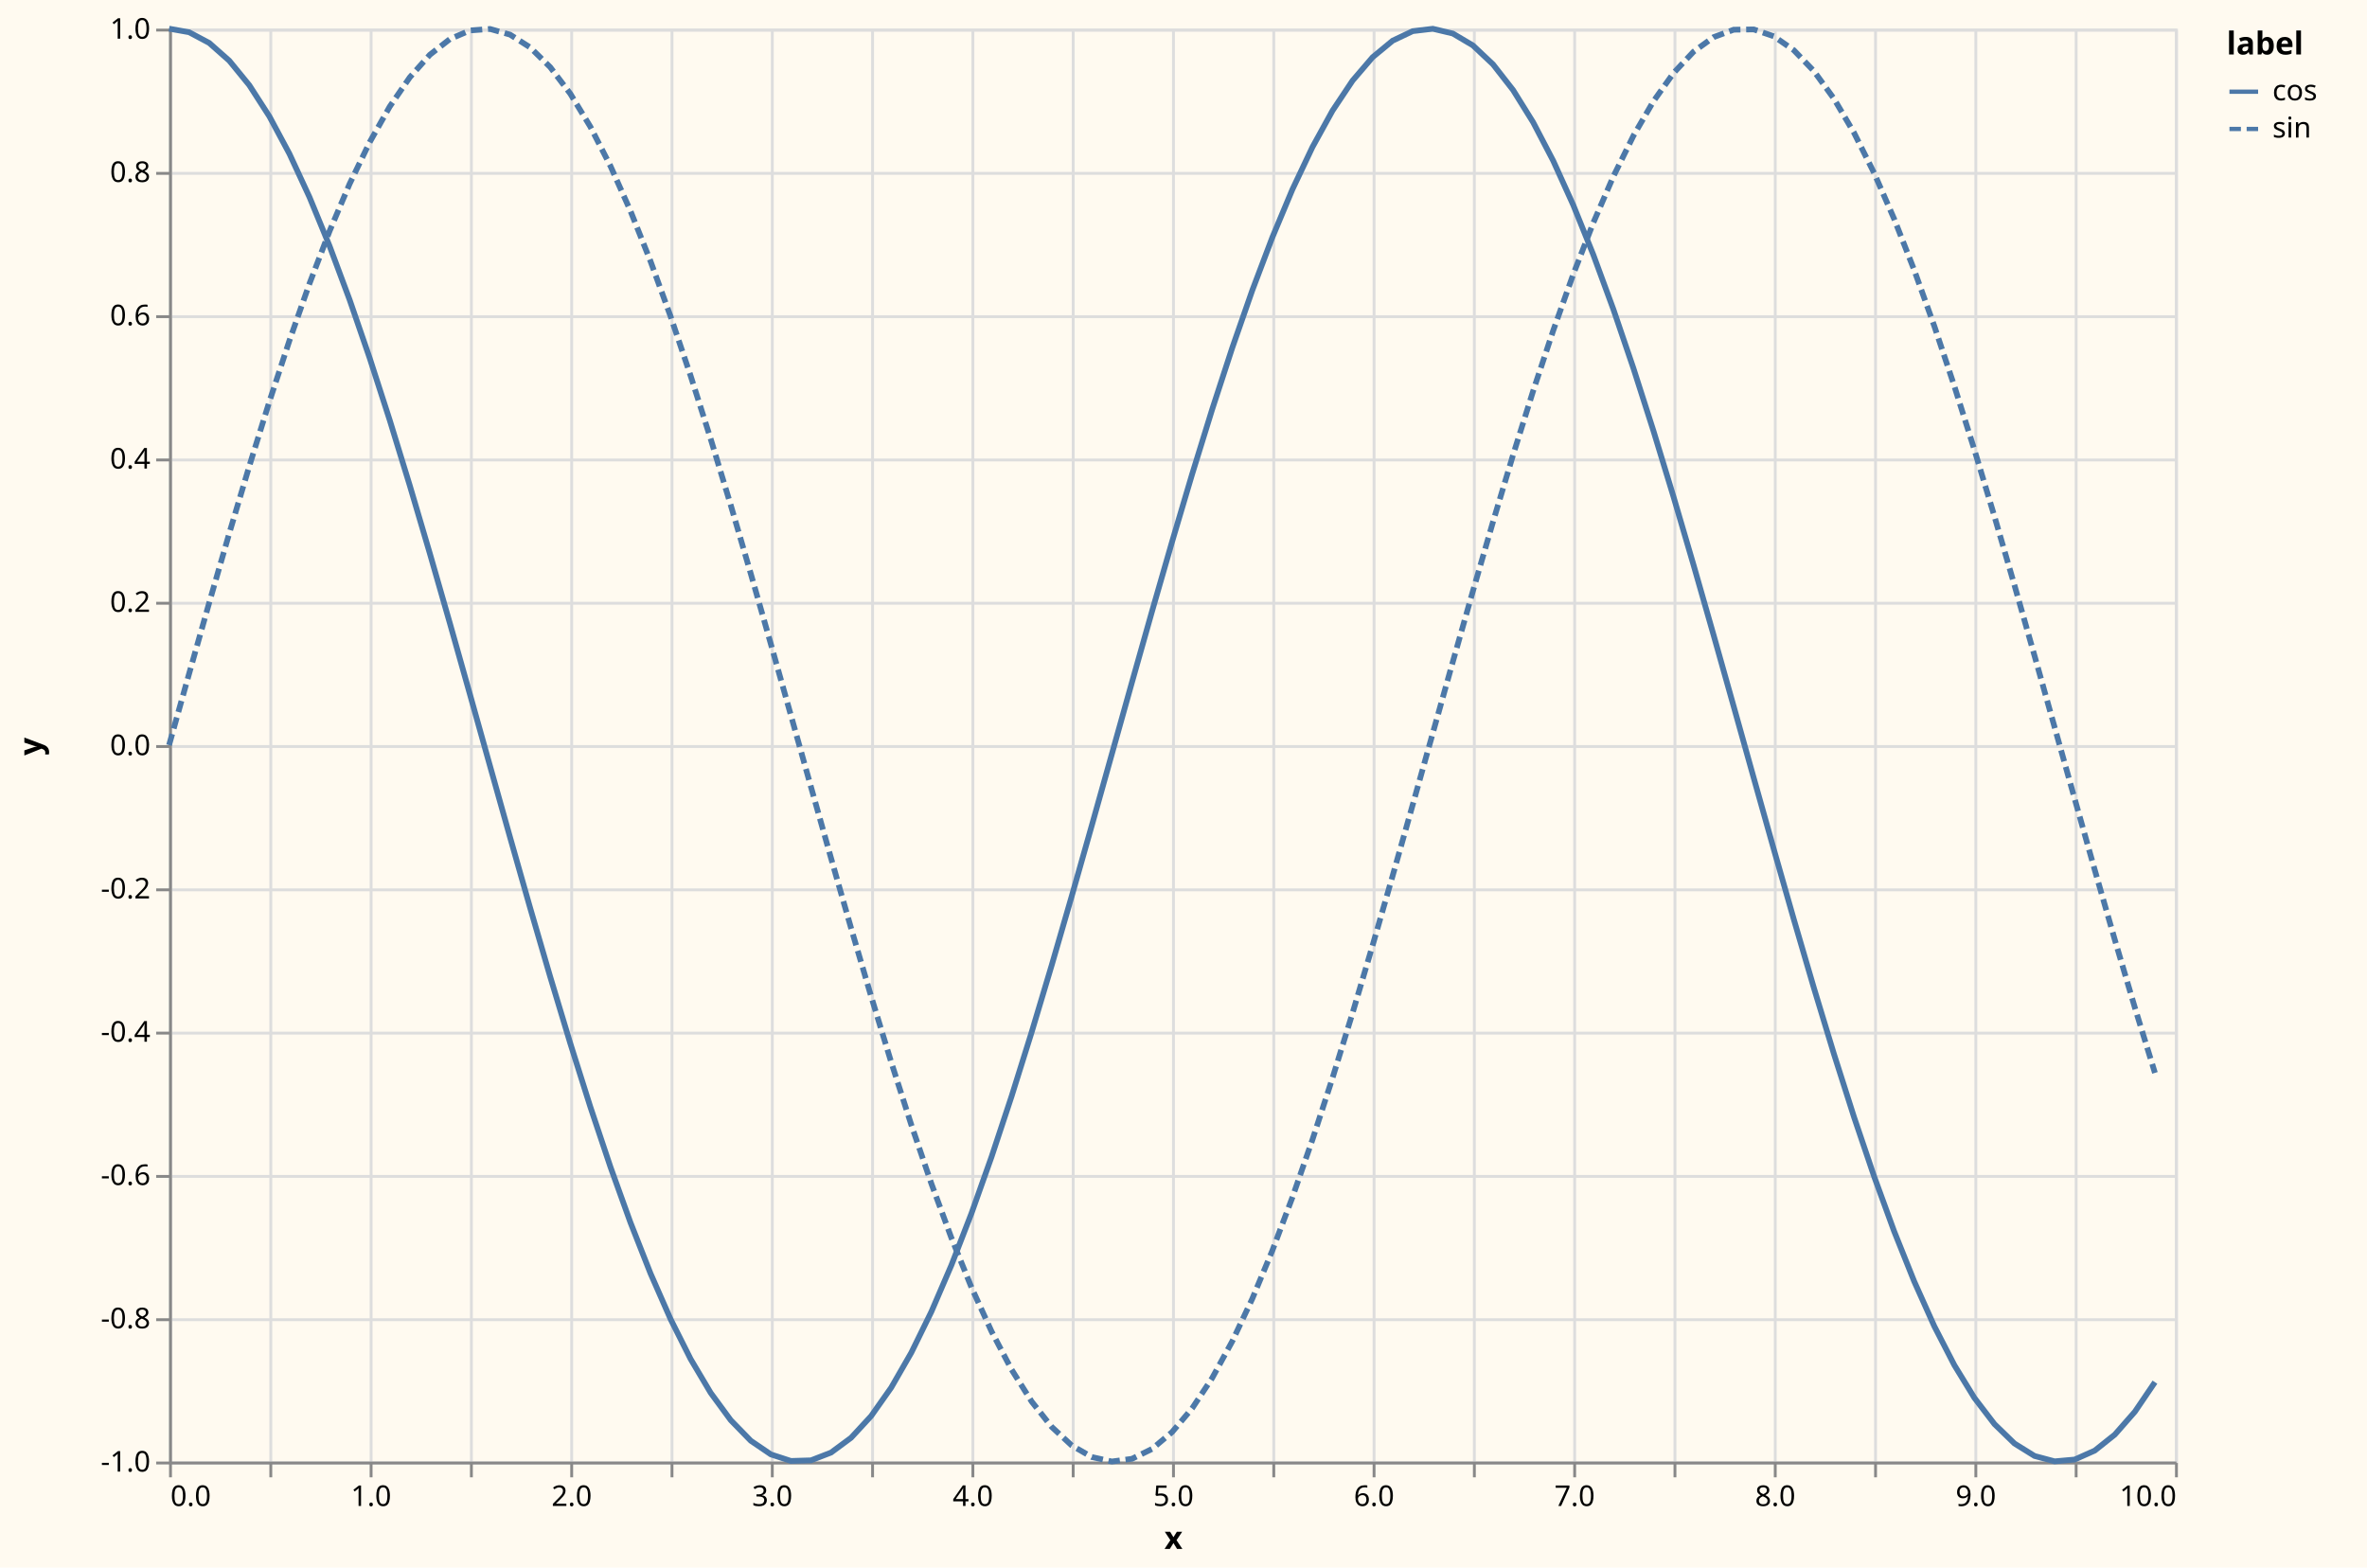
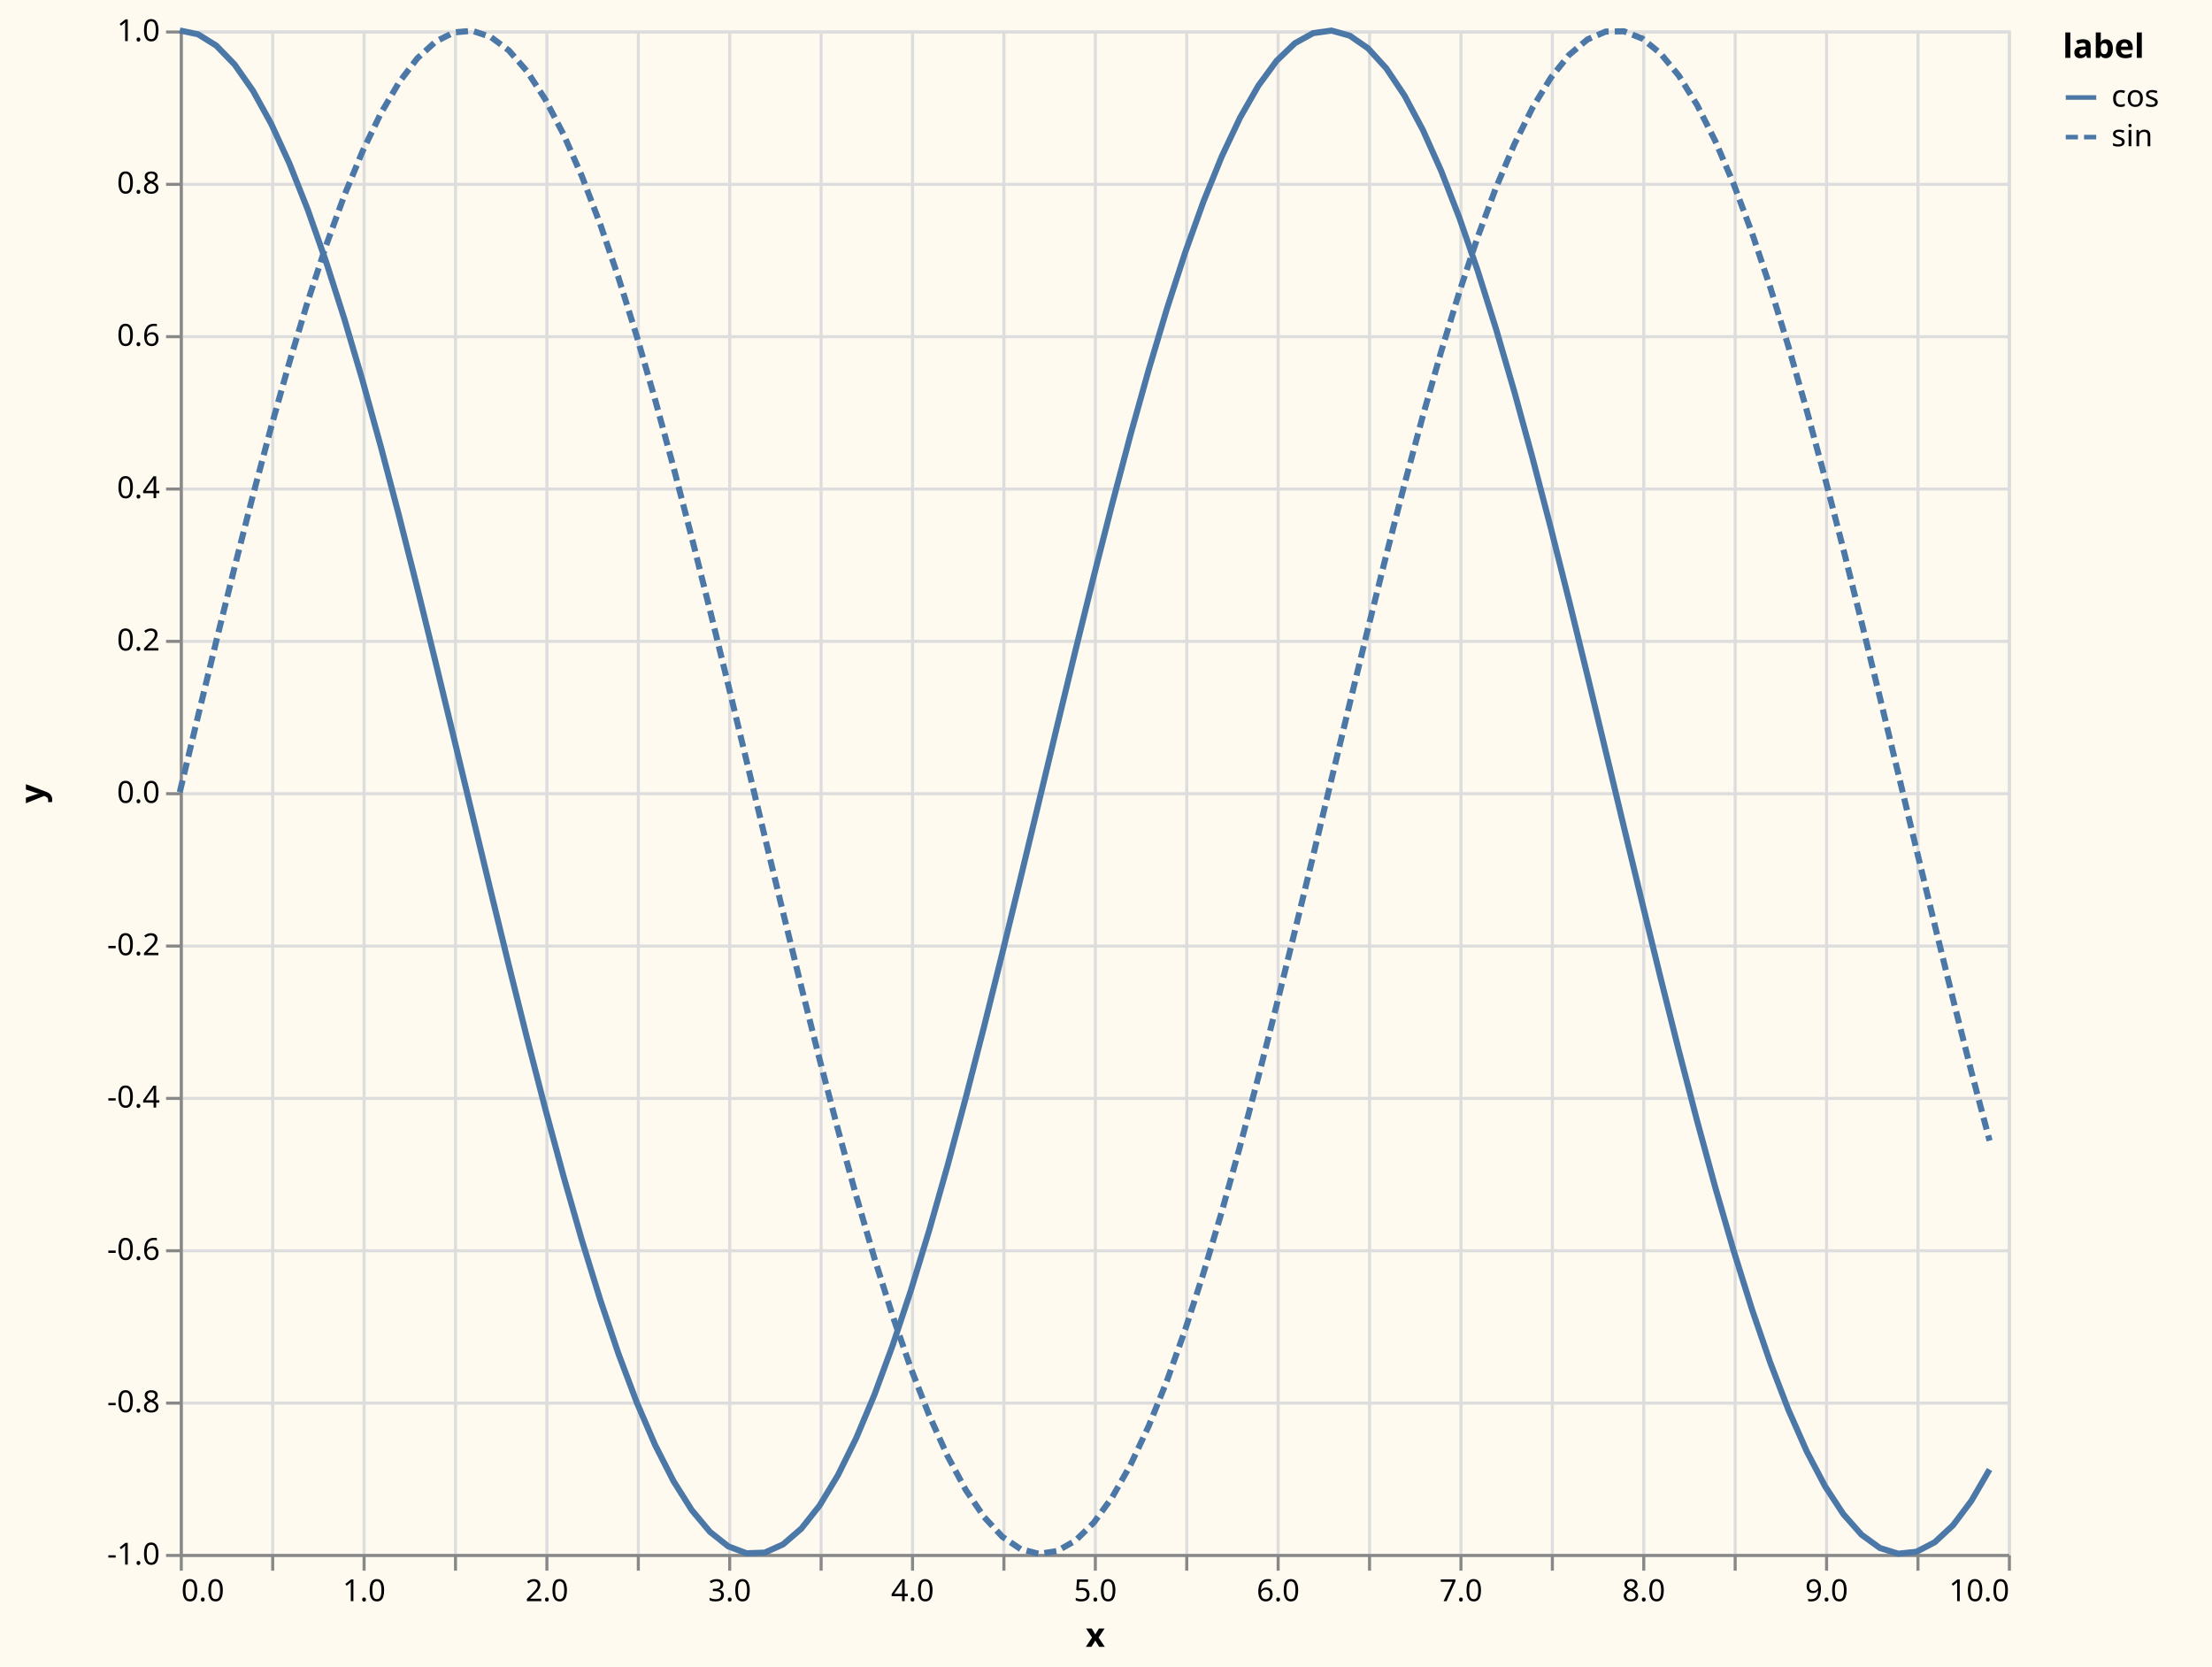
- <svg xmlns="http://www.w3.org/2000/svg" class="marks" width="826" height="547" viewBox="0 0 826 547" version="1.1">
-   <rect width="826" height="547" style="fill: floralwhite;" />
+ <svg xmlns="http://www.w3.org/2000/svg" class="marks" width="726" height="547" viewBox="0 0 726 547" version="1.1">
+   <rect width="726" height="547" style="fill: floralwhite;" />
  <g transform="translate(59,10)">
    <g class="mark-group role-frame root">
      <g transform="translate(0,0)">
-         <path class="background" d="M0.5,0.5h700v500h-700Z" style="fill: none; stroke: #ddd;" />
+         <path class="background" d="M0.5,0.5h600v500h-600Z" style="fill: none; stroke: #ddd;" />
        <g>
          <g class="mark-group role-axis">
            <g transform="translate(0.5,500.5)">
              <path class="background" d="M0,0h0v0h0Z" style="pointer-events: none; fill: none;" />
              <g>
                <g class="mark-rule role-axis-grid" style="pointer-events: none;">
                  <line transform="translate(0,-500)" x2="0" y2="500" style="fill: none; stroke: #ddd; stroke-width: 1; opacity: 1;" />
-                   <line transform="translate(35,-500)" x2="0" y2="500" style="fill: none; stroke: #ddd; stroke-width: 1; opacity: 1;" />
-                   <line transform="translate(70,-500)" x2="0" y2="500" style="fill: none; stroke: #ddd; stroke-width: 1; opacity: 1;" />
-                   <line transform="translate(105,-500)" x2="0" y2="500" style="fill: none; stroke: #ddd; stroke-width: 1; opacity: 1;" />
-                   <line transform="translate(140,-500)" x2="0" y2="500" style="fill: none; stroke: #ddd; stroke-width: 1; opacity: 1;" />
-                   <line transform="translate(175,-500)" x2="0" y2="500" style="fill: none; stroke: #ddd; stroke-width: 1; opacity: 1;" />
+                   <line transform="translate(30,-500)" x2="0" y2="500" style="fill: none; stroke: #ddd; stroke-width: 1; opacity: 1;" />
+                   <line transform="translate(60,-500)" x2="0" y2="500" style="fill: none; stroke: #ddd; stroke-width: 1; opacity: 1;" />
+                   <line transform="translate(90,-500)" x2="0" y2="500" style="fill: none; stroke: #ddd; stroke-width: 1; opacity: 1;" />
+                   <line transform="translate(120,-500)" x2="0" y2="500" style="fill: none; stroke: #ddd; stroke-width: 1; opacity: 1;" />
+                   <line transform="translate(150,-500)" x2="0" y2="500" style="fill: none; stroke: #ddd; stroke-width: 1; opacity: 1;" />
+                   <line transform="translate(180,-500)" x2="0" y2="500" style="fill: none; stroke: #ddd; stroke-width: 1; opacity: 1;" />
                  <line transform="translate(210,-500)" x2="0" y2="500" style="fill: none; stroke: #ddd; stroke-width: 1; opacity: 1;" />
-                   <line transform="translate(245,-500)" x2="0" y2="500" style="fill: none; stroke: #ddd; stroke-width: 1; opacity: 1;" />
-                   <line transform="translate(280,-500)" x2="0" y2="500" style="fill: none; stroke: #ddd; stroke-width: 1; opacity: 1;" />
-                   <line transform="translate(315,-500)" x2="0" y2="500" style="fill: none; stroke: #ddd; stroke-width: 1; opacity: 1;" />
-                   <line transform="translate(350,-500)" x2="0" y2="500" style="fill: none; stroke: #ddd; stroke-width: 1; opacity: 1;" />
-                   <line transform="translate(385,-500)" x2="0" y2="500" style="fill: none; stroke: #ddd; stroke-width: 1; opacity: 1;" />
+                   <line transform="translate(240,-500)" x2="0" y2="500" style="fill: none; stroke: #ddd; stroke-width: 1; opacity: 1;" />
+                   <line transform="translate(270,-500)" x2="0" y2="500" style="fill: none; stroke: #ddd; stroke-width: 1; opacity: 1;" />
+                   <line transform="translate(300,-500)" x2="0" y2="500" style="fill: none; stroke: #ddd; stroke-width: 1; opacity: 1;" />
+                   <line transform="translate(330,-500)" x2="0" y2="500" style="fill: none; stroke: #ddd; stroke-width: 1; opacity: 1;" />
+                   <line transform="translate(360,-500)" x2="0" y2="500" style="fill: none; stroke: #ddd; stroke-width: 1; opacity: 1;" />
+                   <line transform="translate(390,-500)" x2="0" y2="500" style="fill: none; stroke: #ddd; stroke-width: 1; opacity: 1;" />
                  <line transform="translate(420,-500)" x2="0" y2="500" style="fill: none; stroke: #ddd; stroke-width: 1; opacity: 1;" />
-                   <line transform="translate(455,-500)" x2="0" y2="500" style="fill: none; stroke: #ddd; stroke-width: 1; opacity: 1;" />
-                   <line transform="translate(490,-500)" x2="0" y2="500" style="fill: none; stroke: #ddd; stroke-width: 1; opacity: 1;" />
-                   <line transform="translate(525,-500)" x2="0" y2="500" style="fill: none; stroke: #ddd; stroke-width: 1; opacity: 1;" />
-                   <line transform="translate(560,-500)" x2="0" y2="500" style="fill: none; stroke: #ddd; stroke-width: 1; opacity: 1;" />
-                   <line transform="translate(595,-500)" x2="0" y2="500" style="fill: none; stroke: #ddd; stroke-width: 1; opacity: 1;" />
-                   <line transform="translate(630,-500)" x2="0" y2="500" style="fill: none; stroke: #ddd; stroke-width: 1; opacity: 1;" />
-                   <line transform="translate(665,-500)" x2="0" y2="500" style="fill: none; stroke: #ddd; stroke-width: 1; opacity: 1;" />
-                   <line transform="translate(700,-500)" x2="0" y2="500" style="fill: none; stroke: #ddd; stroke-width: 1; opacity: 1;" />
+                   <line transform="translate(450,-500)" x2="0" y2="500" style="fill: none; stroke: #ddd; stroke-width: 1; opacity: 1;" />
+                   <line transform="translate(480,-500)" x2="0" y2="500" style="fill: none; stroke: #ddd; stroke-width: 1; opacity: 1;" />
+                   <line transform="translate(510,-500)" x2="0" y2="500" style="fill: none; stroke: #ddd; stroke-width: 1; opacity: 1;" />
+                   <line transform="translate(540,-500)" x2="0" y2="500" style="fill: none; stroke: #ddd; stroke-width: 1; opacity: 1;" />
+                   <line transform="translate(570,-500)" x2="0" y2="500" style="fill: none; stroke: #ddd; stroke-width: 1; opacity: 1;" />
+                   <line transform="translate(600,-500)" x2="0" y2="500" style="fill: none; stroke: #ddd; stroke-width: 1; opacity: 1;" />
                </g>
              </g>
              <path class="foreground" d="" style="pointer-events: none; display: none; fill: none;" />
            </g>
          </g>
          <g class="mark-group role-axis">
            <g transform="translate(0.5,0.5)">
              <path class="background" d="M0,0h0v0h0Z" style="pointer-events: none; fill: none;" />
              <g>
                <g class="mark-rule role-axis-grid" style="pointer-events: none;">
-                   <line transform="translate(0,500)" x2="700" y2="0" style="fill: none; stroke: #ddd; stroke-width: 1; opacity: 1;" />
-                   <line transform="translate(0,450)" x2="700" y2="0" style="fill: none; stroke: #ddd; stroke-width: 1; opacity: 1;" />
-                   <line transform="translate(0,400)" x2="700" y2="0" style="fill: none; stroke: #ddd; stroke-width: 1; opacity: 1;" />
-                   <line transform="translate(0,350)" x2="700" y2="0" style="fill: none; stroke: #ddd; stroke-width: 1; opacity: 1;" />
-                   <line transform="translate(0,300)" x2="700" y2="0" style="fill: none; stroke: #ddd; stroke-width: 1; opacity: 1;" />
-                   <line transform="translate(0,250)" x2="700" y2="0" style="fill: none; stroke: #ddd; stroke-width: 1; opacity: 1;" />
-                   <line transform="translate(0,200)" x2="700" y2="0" style="fill: none; stroke: #ddd; stroke-width: 1; opacity: 1;" />
-                   <line transform="translate(0,150)" x2="700" y2="0" style="fill: none; stroke: #ddd; stroke-width: 1; opacity: 1;" />
-                   <line transform="translate(0,100)" x2="700" y2="0" style="fill: none; stroke: #ddd; stroke-width: 1; opacity: 1;" />
-                   <line transform="translate(0,50)" x2="700" y2="0" style="fill: none; stroke: #ddd; stroke-width: 1; opacity: 1;" />
-                   <line transform="translate(0,0)" x2="700" y2="0" style="fill: none; stroke: #ddd; stroke-width: 1; opacity: 1;" />
+                   <line transform="translate(0,500)" x2="600" y2="0" style="fill: none; stroke: #ddd; stroke-width: 1; opacity: 1;" />
+                   <line transform="translate(0,450)" x2="600" y2="0" style="fill: none; stroke: #ddd; stroke-width: 1; opacity: 1;" />
+                   <line transform="translate(0,400)" x2="600" y2="0" style="fill: none; stroke: #ddd; stroke-width: 1; opacity: 1;" />
+                   <line transform="translate(0,350)" x2="600" y2="0" style="fill: none; stroke: #ddd; stroke-width: 1; opacity: 1;" />
+                   <line transform="translate(0,300)" x2="600" y2="0" style="fill: none; stroke: #ddd; stroke-width: 1; opacity: 1;" />
+                   <line transform="translate(0,250)" x2="600" y2="0" style="fill: none; stroke: #ddd; stroke-width: 1; opacity: 1;" />
+                   <line transform="translate(0,200)" x2="600" y2="0" style="fill: none; stroke: #ddd; stroke-width: 1; opacity: 1;" />
+                   <line transform="translate(0,150)" x2="600" y2="0" style="fill: none; stroke: #ddd; stroke-width: 1; opacity: 1;" />
+                   <line transform="translate(0,100)" x2="600" y2="0" style="fill: none; stroke: #ddd; stroke-width: 1; opacity: 1;" />
+                   <line transform="translate(0,50)" x2="600" y2="0" style="fill: none; stroke: #ddd; stroke-width: 1; opacity: 1;" />
+                   <line transform="translate(0,0)" x2="600" y2="0" style="fill: none; stroke: #ddd; stroke-width: 1; opacity: 1;" />
                </g>
              </g>
              <path class="foreground" d="" style="pointer-events: none; display: none; fill: none;" />
            </g>
          </g>
          <g class="mark-group role-axis">
            <g transform="translate(0.5,500.5)">
              <path class="background" d="M0,0h0v0h0Z" style="pointer-events: none; fill: none;" />
              <g>
                <g class="mark-rule role-axis-tick" style="pointer-events: none;">
                  <line transform="translate(0,0)" x2="0" y2="5" style="fill: none; stroke: #888; stroke-width: 1; opacity: 1;" />
-                   <line transform="translate(35,0)" x2="0" y2="5" style="fill: none; stroke: #888; stroke-width: 1; opacity: 1;" />
-                   <line transform="translate(70,0)" x2="0" y2="5" style="fill: none; stroke: #888; stroke-width: 1; opacity: 1;" />
-                   <line transform="translate(105,0)" x2="0" y2="5" style="fill: none; stroke: #888; stroke-width: 1; opacity: 1;" />
-                   <line transform="translate(140,0)" x2="0" y2="5" style="fill: none; stroke: #888; stroke-width: 1; opacity: 1;" />
-                   <line transform="translate(175,0)" x2="0" y2="5" style="fill: none; stroke: #888; stroke-width: 1; opacity: 1;" />
+                   <line transform="translate(30,0)" x2="0" y2="5" style="fill: none; stroke: #888; stroke-width: 1; opacity: 1;" />
+                   <line transform="translate(60,0)" x2="0" y2="5" style="fill: none; stroke: #888; stroke-width: 1; opacity: 1;" />
+                   <line transform="translate(90,0)" x2="0" y2="5" style="fill: none; stroke: #888; stroke-width: 1; opacity: 1;" />
+                   <line transform="translate(120,0)" x2="0" y2="5" style="fill: none; stroke: #888; stroke-width: 1; opacity: 1;" />
+                   <line transform="translate(150,0)" x2="0" y2="5" style="fill: none; stroke: #888; stroke-width: 1; opacity: 1;" />
+                   <line transform="translate(180,0)" x2="0" y2="5" style="fill: none; stroke: #888; stroke-width: 1; opacity: 1;" />
                  <line transform="translate(210,0)" x2="0" y2="5" style="fill: none; stroke: #888; stroke-width: 1; opacity: 1;" />
-                   <line transform="translate(245,0)" x2="0" y2="5" style="fill: none; stroke: #888; stroke-width: 1; opacity: 1;" />
-                   <line transform="translate(280,0)" x2="0" y2="5" style="fill: none; stroke: #888; stroke-width: 1; opacity: 1;" />
-                   <line transform="translate(315,0)" x2="0" y2="5" style="fill: none; stroke: #888; stroke-width: 1; opacity: 1;" />
-                   <line transform="translate(350,0)" x2="0" y2="5" style="fill: none; stroke: #888; stroke-width: 1; opacity: 1;" />
-                   <line transform="translate(385,0)" x2="0" y2="5" style="fill: none; stroke: #888; stroke-width: 1; opacity: 1;" />
+                   <line transform="translate(240,0)" x2="0" y2="5" style="fill: none; stroke: #888; stroke-width: 1; opacity: 1;" />
+                   <line transform="translate(270,0)" x2="0" y2="5" style="fill: none; stroke: #888; stroke-width: 1; opacity: 1;" />
+                   <line transform="translate(300,0)" x2="0" y2="5" style="fill: none; stroke: #888; stroke-width: 1; opacity: 1;" />
+                   <line transform="translate(330,0)" x2="0" y2="5" style="fill: none; stroke: #888; stroke-width: 1; opacity: 1;" />
+                   <line transform="translate(360,0)" x2="0" y2="5" style="fill: none; stroke: #888; stroke-width: 1; opacity: 1;" />
+                   <line transform="translate(390,0)" x2="0" y2="5" style="fill: none; stroke: #888; stroke-width: 1; opacity: 1;" />
                  <line transform="translate(420,0)" x2="0" y2="5" style="fill: none; stroke: #888; stroke-width: 1; opacity: 1;" />
-                   <line transform="translate(455,0)" x2="0" y2="5" style="fill: none; stroke: #888; stroke-width: 1; opacity: 1;" />
-                   <line transform="translate(490,0)" x2="0" y2="5" style="fill: none; stroke: #888; stroke-width: 1; opacity: 1;" />
-                   <line transform="translate(525,0)" x2="0" y2="5" style="fill: none; stroke: #888; stroke-width: 1; opacity: 1;" />
-                   <line transform="translate(560,0)" x2="0" y2="5" style="fill: none; stroke: #888; stroke-width: 1; opacity: 1;" />
-                   <line transform="translate(595,0)" x2="0" y2="5" style="fill: none; stroke: #888; stroke-width: 1; opacity: 1;" />
-                   <line transform="translate(630,0)" x2="0" y2="5" style="fill: none; stroke: #888; stroke-width: 1; opacity: 1;" />
-                   <line transform="translate(665,0)" x2="0" y2="5" style="fill: none; stroke: #888; stroke-width: 1; opacity: 1;" />
-                   <line transform="translate(700,0)" x2="0" y2="5" style="fill: none; stroke: #888; stroke-width: 1; opacity: 1;" />
+                   <line transform="translate(450,0)" x2="0" y2="5" style="fill: none; stroke: #888; stroke-width: 1; opacity: 1;" />
+                   <line transform="translate(480,0)" x2="0" y2="5" style="fill: none; stroke: #888; stroke-width: 1; opacity: 1;" />
+                   <line transform="translate(510,0)" x2="0" y2="5" style="fill: none; stroke: #888; stroke-width: 1; opacity: 1;" />
+                   <line transform="translate(540,0)" x2="0" y2="5" style="fill: none; stroke: #888; stroke-width: 1; opacity: 1;" />
+                   <line transform="translate(570,0)" x2="0" y2="5" style="fill: none; stroke: #888; stroke-width: 1; opacity: 1;" />
+                   <line transform="translate(600,0)" x2="0" y2="5" style="fill: none; stroke: #888; stroke-width: 1; opacity: 1;" />
                </g>
                <g class="mark-text role-axis-label" style="pointer-events: none;">
                  <text text-anchor="start" transform="translate(0,15)" style="font-family: sans-serif; font-size: 10px; fill: #000; opacity: 1;">0.0</text>
-                   <text text-anchor="middle" transform="translate(35,15)" style="font-family: sans-serif; font-size: 10px; fill: #000; opacity: 0;">0.5</text>
-                   <text text-anchor="middle" transform="translate(70,15)" style="font-family: sans-serif; font-size: 10px; fill: #000; opacity: 1;">1.0</text>
-                   <text text-anchor="middle" transform="translate(105,15)" style="font-family: sans-serif; font-size: 10px; fill: #000; opacity: 0;">1.5</text>
-                   <text text-anchor="middle" transform="translate(140,15)" style="font-family: sans-serif; font-size: 10px; fill: #000; opacity: 1;">2.0</text>
-                   <text text-anchor="middle" transform="translate(175,15)" style="font-family: sans-serif; font-size: 10px; fill: #000; opacity: 0;">2.5</text>
-                   <text text-anchor="middle" transform="translate(210,15)" style="font-family: sans-serif; font-size: 10px; fill: #000; opacity: 1;">3.0</text>
-                   <text text-anchor="middle" transform="translate(245,15)" style="font-family: sans-serif; font-size: 10px; fill: #000; opacity: 0;">3.5</text>
-                   <text text-anchor="middle" transform="translate(280,15)" style="font-family: sans-serif; font-size: 10px; fill: #000; opacity: 1;">4.0</text>
-                   <text text-anchor="middle" transform="translate(315,15)" style="font-family: sans-serif; font-size: 10px; fill: #000; opacity: 0;">4.5</text>
-                   <text text-anchor="middle" transform="translate(350,15)" style="font-family: sans-serif; font-size: 10px; fill: #000; opacity: 1;">5.0</text>
-                   <text text-anchor="middle" transform="translate(385,15)" style="font-family: sans-serif; font-size: 10px; fill: #000; opacity: 0;">5.5</text>
-                   <text text-anchor="middle" transform="translate(420,15)" style="font-family: sans-serif; font-size: 10px; fill: #000; opacity: 1;">6.0</text>
-                   <text text-anchor="middle" transform="translate(455,15)" style="font-family: sans-serif; font-size: 10px; fill: #000; opacity: 0;">6.5</text>
-                   <text text-anchor="middle" transform="translate(490,15)" style="font-family: sans-serif; font-size: 10px; fill: #000; opacity: 1;">7.0</text>
-                   <text text-anchor="middle" transform="translate(525,15)" style="font-family: sans-serif; font-size: 10px; fill: #000; opacity: 0;">7.5</text>
-                   <text text-anchor="middle" transform="translate(560,15)" style="font-family: sans-serif; font-size: 10px; fill: #000; opacity: 1;">8.0</text>
-                   <text text-anchor="middle" transform="translate(595,15)" style="font-family: sans-serif; font-size: 10px; fill: #000; opacity: 0;">8.5</text>
-                   <text text-anchor="middle" transform="translate(630,15)" style="font-family: sans-serif; font-size: 10px; fill: #000; opacity: 1;">9.0</text>
-                   <text text-anchor="middle" transform="translate(665,15)" style="font-family: sans-serif; font-size: 10px; fill: #000; opacity: 0;">9.5</text>
-                   <text text-anchor="end" transform="translate(700,15)" style="font-family: sans-serif; font-size: 10px; fill: #000; opacity: 1;">10.0</text>
+                   <text text-anchor="middle" transform="translate(30,15)" style="font-family: sans-serif; font-size: 10px; fill: #000; opacity: 0;">0.5</text>
+                   <text text-anchor="middle" transform="translate(60,15)" style="font-family: sans-serif; font-size: 10px; fill: #000; opacity: 1;">1.0</text>
+                   <text text-anchor="middle" transform="translate(90,15)" style="font-family: sans-serif; font-size: 10px; fill: #000; opacity: 0;">1.5</text>
+                   <text text-anchor="middle" transform="translate(120,15)" style="font-family: sans-serif; font-size: 10px; fill: #000; opacity: 1;">2.0</text>
+                   <text text-anchor="middle" transform="translate(150,15)" style="font-family: sans-serif; font-size: 10px; fill: #000; opacity: 0;">2.5</text>
+                   <text text-anchor="middle" transform="translate(180,15)" style="font-family: sans-serif; font-size: 10px; fill: #000; opacity: 1;">3.0</text>
+                   <text text-anchor="middle" transform="translate(210,15)" style="font-family: sans-serif; font-size: 10px; fill: #000; opacity: 0;">3.5</text>
+                   <text text-anchor="middle" transform="translate(240,15)" style="font-family: sans-serif; font-size: 10px; fill: #000; opacity: 1;">4.0</text>
+                   <text text-anchor="middle" transform="translate(270,15)" style="font-family: sans-serif; font-size: 10px; fill: #000; opacity: 0;">4.5</text>
+                   <text text-anchor="middle" transform="translate(300,15)" style="font-family: sans-serif; font-size: 10px; fill: #000; opacity: 1;">5.0</text>
+                   <text text-anchor="middle" transform="translate(330,15)" style="font-family: sans-serif; font-size: 10px; fill: #000; opacity: 0;">5.5</text>
+                   <text text-anchor="middle" transform="translate(360,15)" style="font-family: sans-serif; font-size: 10px; fill: #000; opacity: 1;">6.0</text>
+                   <text text-anchor="middle" transform="translate(390,15)" style="font-family: sans-serif; font-size: 10px; fill: #000; opacity: 0;">6.5</text>
+                   <text text-anchor="middle" transform="translate(420,15)" style="font-family: sans-serif; font-size: 10px; fill: #000; opacity: 1;">7.0</text>
+                   <text text-anchor="middle" transform="translate(450,15)" style="font-family: sans-serif; font-size: 10px; fill: #000; opacity: 0;">7.5</text>
+                   <text text-anchor="middle" transform="translate(480,15)" style="font-family: sans-serif; font-size: 10px; fill: #000; opacity: 1;">8.0</text>
+                   <text text-anchor="middle" transform="translate(510,15)" style="font-family: sans-serif; font-size: 10px; fill: #000; opacity: 0;">8.5</text>
+                   <text text-anchor="middle" transform="translate(540,15)" style="font-family: sans-serif; font-size: 10px; fill: #000; opacity: 1;">9.0</text>
+                   <text text-anchor="middle" transform="translate(570,15)" style="font-family: sans-serif; font-size: 10px; fill: #000; opacity: 0;">9.5</text>
+                   <text text-anchor="end" transform="translate(600,15)" style="font-family: sans-serif; font-size: 10px; fill: #000; opacity: 1;">10.0</text>
                </g>
                <g class="mark-rule role-axis-domain" style="pointer-events: none;">
-                   <line transform="translate(0,0)" x2="700" y2="0" style="fill: none; stroke: #888; stroke-width: 1; opacity: 1;" />
+                   <line transform="translate(0,0)" x2="600" y2="0" style="fill: none; stroke: #888; stroke-width: 1; opacity: 1;" />
                </g>
                <g class="mark-text role-axis-title" style="pointer-events: none;">
-                   <text text-anchor="middle" transform="translate(350,30)" style="font-family: sans-serif; font-size: 11px; font-weight: bold; fill: #000; opacity: 1;">x</text>
+                   <text text-anchor="middle" transform="translate(300,30)" style="font-family: sans-serif; font-size: 11px; font-weight: bold; fill: #000; opacity: 1;">x</text>
                </g>
              </g>
              <path class="foreground" d="" style="pointer-events: none; display: none; fill: none;" />
            </g>
          </g>
          <g class="mark-group role-axis">
            <g transform="translate(0.5,0.5)">
              <path class="background" d="M0,0h0v0h0Z" style="pointer-events: none; fill: none;" />
              <g>
                <g class="mark-rule role-axis-tick" style="pointer-events: none;">
                  <line transform="translate(0,500)" x2="-5" y2="0" style="fill: none; stroke: #888; stroke-width: 1; opacity: 1;" />
                  <line transform="translate(0,450)" x2="-5" y2="0" style="fill: none; stroke: #888; stroke-width: 1; opacity: 1;" />
                  <line transform="translate(0,400)" x2="-5" y2="0" style="fill: none; stroke: #888; stroke-width: 1; opacity: 1;" />
                  <line transform="translate(0,350)" x2="-5" y2="0" style="fill: none; stroke: #888; stroke-width: 1; opacity: 1;" />
                  <line transform="translate(0,300)" x2="-5" y2="0" style="fill: none; stroke: #888; stroke-width: 1; opacity: 1;" />
                  <line transform="translate(0,250)" x2="-5" y2="0" style="fill: none; stroke: #888; stroke-width: 1; opacity: 1;" />
                  <line transform="translate(0,200)" x2="-5" y2="0" style="fill: none; stroke: #888; stroke-width: 1; opacity: 1;" />
                  <line transform="translate(0,150)" x2="-5" y2="0" style="fill: none; stroke: #888; stroke-width: 1; opacity: 1;" />
                  <line transform="translate(0,100)" x2="-5" y2="0" style="fill: none; stroke: #888; stroke-width: 1; opacity: 1;" />
                  <line transform="translate(0,50)" x2="-5" y2="0" style="fill: none; stroke: #888; stroke-width: 1; opacity: 1;" />
                  <line transform="translate(0,0)" x2="-5" y2="0" style="fill: none; stroke: #888; stroke-width: 1; opacity: 1;" />
                </g>
                <g class="mark-text role-axis-label" style="pointer-events: none;">
                  <text text-anchor="end" transform="translate(-7,503)" style="font-family: sans-serif; font-size: 10px; fill: #000; opacity: 1;">-1.0</text>
                  <text text-anchor="end" transform="translate(-7,453)" style="font-family: sans-serif; font-size: 10px; fill: #000; opacity: 1;">-0.8</text>
                  <text text-anchor="end" transform="translate(-7,403)" style="font-family: sans-serif; font-size: 10px; fill: #000; opacity: 1;">-0.6</text>
                  <text text-anchor="end" transform="translate(-7,353)" style="font-family: sans-serif; font-size: 10px; fill: #000; opacity: 1;">-0.4</text>
                  <text text-anchor="end" transform="translate(-7,303)" style="font-family: sans-serif; font-size: 10px; fill: #000; opacity: 1;">-0.2</text>
                  <text text-anchor="end" transform="translate(-7,253)" style="font-family: sans-serif; font-size: 10px; fill: #000; opacity: 1;">0.0</text>
                  <text text-anchor="end" transform="translate(-7,203)" style="font-family: sans-serif; font-size: 10px; fill: #000; opacity: 1;">0.2</text>
                  <text text-anchor="end" transform="translate(-7,153)" style="font-family: sans-serif; font-size: 10px; fill: #000; opacity: 1;">0.4</text>
                  <text text-anchor="end" transform="translate(-7,103)" style="font-family: sans-serif; font-size: 10px; fill: #000; opacity: 1;">0.6</text>
                  <text text-anchor="end" transform="translate(-7,53)" style="font-family: sans-serif; font-size: 10px; fill: #000; opacity: 1;">0.8</text>
                  <text text-anchor="end" transform="translate(-7,3)" style="font-family: sans-serif; font-size: 10px; fill: #000; opacity: 1;">1.0</text>
                </g>
                <g class="mark-rule role-axis-domain" style="pointer-events: none;">
                  <line transform="translate(0,500)" x2="0" y2="-500" style="fill: none; stroke: #888; stroke-width: 1; opacity: 1;" />
                </g>
                <g class="mark-text role-axis-title" style="pointer-events: none;">
                  <text text-anchor="middle" transform="translate(-43,250) rotate(-90) translate(0,-2)" style="font-family: sans-serif; font-size: 11px; font-weight: bold; fill: #000; opacity: 1;">y</text>
                </g>
              </g>
              <path class="foreground" d="" style="pointer-events: none; display: none; fill: none;" />
            </g>
          </g>
          <g class="mark-group role-scope pathgroup">
            <g transform="translate(0,0)">
-               <path class="background" d="M0,0h700v500h-700Z" style="fill: none;" />
+               <path class="background" d="M0,0h600v500h-600Z" style="fill: none;" />
              <g>
                <g class="mark-line role-mark marks">
-                   <path d="M0,250L7,225.042L14,200.333L21,176.12L28,152.645L35,130.144L42,108.839L49,88.946L56,70.661L63,54.168L70,39.632L77,27.198L84,16.99L91,9.11L98,3.638L105,0.626L112,0.107L119,2.084L126,6.538L133,13.425L140,22.676L147,34.198L154,47.876L161,63.574L168,81.134L175,100.382L182,121.125L189,143.155L196,166.253L203,190.188L210,214.72L217,239.605L224,264.594L231,289.436L238,313.885L245,337.696L252,360.63L259,382.459L266,402.964L273,421.942L280,439.201L287,454.569L294,467.894L301,479.041L308,487.901L315,494.383L322,498.423L329,499.981L336,499.041L343,495.613L350,489.731L357,481.454L364,470.864L371,458.067L378,443.191L385,426.385L392,407.817L399,387.671L406,366.151L413,343.469L420,319.854L427,295.541L434,270.772L441,245.797L448,220.863L455,196.22L462,172.115L469,148.788L476,126.472L483,105.39L490,85.753L497,67.758L504,51.583L511,37.391L518,25.323L525,15.5L532,8.02L539,2.958L546,0.364L553,0.265L560,2.66L567,7.528L574,14.817L581,24.457L588,36.35L595,50.378L602,66.401L609,84.258L616,103.771L623,124.745L630,146.97L637,170.225L644,194.278L651,218.886L658,243.806L665,268.788L672,293.582L679,317.94L686,341.62L693,364.384" style="fill: none; stroke: #4c78a8; stroke-width: 2; stroke-dasharray: 4,2;" />
+                   <path d="M0,250L6,225.042L12,200.333L18,176.12L24,152.645L30,130.144L36,108.839L42,88.946L48,70.661L54,54.168L60,39.632L66,27.198L72,16.99L78,9.11L84,3.638L90,0.626L96,0.107L102,2.084L108,6.538L114,13.425L120,22.676L126,34.198L132,47.876L138,63.574L144,81.134L150,100.382L156,121.125L162,143.155L168,166.253L174,190.188L180,214.72L186,239.605L192,264.594L198,289.436L204,313.885L210,337.696L216,360.63L222,382.459L228,402.964L234,421.942L240,439.201L246,454.569L252,467.894L258,479.041L264,487.901L270,494.383L276,498.423L282,499.981L288,499.041L294,495.613L300,489.731L306,481.454L312,470.864L318,458.067L324,443.191L330,426.385L336,407.817L342,387.671L348,366.151L354,343.469L360,319.854L366,295.541L372,270.772L378,245.797L384,220.863L390,196.22L396,172.115L402,148.788L408,126.472L414,105.39L420,85.753L426,67.758L432,51.583L438,37.391L444,25.323L450,15.5L456,8.02L462,2.958L468,0.364L474,0.265L480,2.66L486,7.528L492,14.817L498,24.457L504,36.35L510,50.378L516,66.401L522,84.258L528,103.771L534,124.745L540,146.97L546,170.225L552,194.278L558,218.886L564,243.806L570,268.788L576,293.582L582,317.94L588,341.62L594,364.384" style="fill: none; stroke: #4c78a8; stroke-width: 2; stroke-dasharray: 4,2;" />
                </g>
              </g>
              <path class="foreground" d="" style="display: none; fill: none;" />
            </g>
            <g transform="translate(0,0)">
-               <path class="background" d="M0,0h700v500h-700Z" style="fill: none;" />
+               <path class="background" d="M0,0h600v500h-600Z" style="fill: none;" />
              <g>
                <g class="mark-line role-mark marks">
-                   <path d="M0,0L7,1.249L14,4.983L21,11.166L28,19.735L35,30.604L42,43.666L49,58.789L56,75.823L63,94.598L70,114.924L77,136.601L84,159.411L91,183.125L98,207.508L105,232.316L112,257.3L119,282.211L126,306.801L133,330.822L140,354.037L147,376.212L154,397.125L161,416.569L168,434.348L175,450.286L182,464.222L189,476.018L196,485.556L203,492.74L210,497.498L217,499.784L224,499.574L231,496.87L238,491.7L245,484.114L252,474.19L259,462.025L266,447.742L273,431.483L280,413.411L287,393.706L294,372.565L301,350.2L308,326.833L315,302.699L322,278.038L329,253.097L336,228.125L343,203.372L350,179.084L357,155.506L364,132.871L371,111.406L378,91.327L385,72.833L392,56.109L399,41.322L406,28.62L413,18.13L420,9.957L427,4.183L434,0.864L441,0.035L448,1.704L455,5.853L462,12.442L469,21.404L476,32.651L483,46.069L490,61.524L497,78.863L504,97.912L511,118.481L518,140.363L525,163.341L532,187.185L539,211.657L546,236.511L553,261.501L560,286.375L567,310.886L574,334.789L581,357.844L588,379.822L595,400.503L602,419.68L609,437.162L616,452.773L623,466.359L630,477.783L637,486.93L644,493.711L651,498.056L658,499.923L665,499.293L672,496.172L679,490.591L686,482.607L693,472.298" style="fill: none; stroke: #4c78a8; stroke-width: 2; stroke-dasharray: 1,0;" />
+                   <path d="M0,0L6,1.249L12,4.983L18,11.166L24,19.735L30,30.604L36,43.666L42,58.789L48,75.823L54,94.598L60,114.924L66,136.601L72,159.411L78,183.125L84,207.508L90,232.316L96,257.3L102,282.211L108,306.801L114,330.822L120,354.037L126,376.212L132,397.125L138,416.569L144,434.348L150,450.286L156,464.222L162,476.018L168,485.556L174,492.74L180,497.498L186,499.784L192,499.574L198,496.87L204,491.7L210,484.114L216,474.19L222,462.025L228,447.742L234,431.483L240,413.411L246,393.706L252,372.565L258,350.2L264,326.833L270,302.699L276,278.038L282,253.097L288,228.125L294,203.372L300,179.084L306,155.506L312,132.871L318,111.406L324,91.327L330,72.833L336,56.109L342,41.322L348,28.62L354,18.13L360,9.957L366,4.183L372,0.864L378,0.035L384,1.704L390,5.853L396,12.442L402,21.404L408,32.651L414,46.069L420,61.524L426,78.863L432,97.912L438,118.481L444,140.363L450,163.341L456,187.185L462,211.657L468,236.511L474,261.501L480,286.375L486,310.886L492,334.789L498,357.844L504,379.822L510,400.503L516,419.68L522,437.162L528,452.773L534,466.359L540,477.783L546,486.93L552,493.711L558,498.056L564,499.923L570,499.293L576,496.172L582,490.591L588,482.607L594,472.298" style="fill: none; stroke: #4c78a8; stroke-width: 2; stroke-dasharray: 1,0;" />
                </g>
              </g>
              <path class="foreground" d="" style="display: none; fill: none;" />
            </g>
          </g>
          <g class="mark-group role-legend">
-             <g transform="translate(718,0)">
+             <g transform="translate(618,0)">
              <path class="background" d="M0,0h44v40h-44Z" style="pointer-events: none; fill: none;" />
              <g>
                <g class="mark-group role-legend-entry">
                  <g transform="translate(0,16)">
                    <path class="background" d="M0,0h0v0h0Z" style="pointer-events: none; fill: none;" />
                    <g>
                      <g class="mark-group role-scope">
                        <g transform="translate(0,0)">
                          <path class="background" d="M0,0h40v11h-40Z" style="pointer-events: none; fill: none; opacity: 1;" />
                          <g>
                            <g class="mark-symbol role-legend-symbol" style="pointer-events: none;">
                              <path transform="translate(6,6)" d="M-5,0L5,0" style="fill: none; stroke: #4c78a8; stroke-width: 1.5; stroke-dasharray: 1,0; opacity: 1;" />
                            </g>
                            <g class="mark-text role-legend-label" style="pointer-events: none;">
                              <text text-anchor="start" transform="translate(16,9)" style="font-family: sans-serif; font-size: 10px; fill: #000; opacity: 1;">cos</text>
                            </g>
                          </g>
                          <path class="foreground" d="" style="pointer-events: none; display: none; fill: none;" />
                        </g>
                        <g transform="translate(0,13)">
                          <path class="background" d="M0,0h40v11h-40Z" style="pointer-events: none; fill: none; opacity: 1;" />
                          <g>
                            <g class="mark-symbol role-legend-symbol" style="pointer-events: none;">
                              <path transform="translate(6,6)" d="M-5,0L5,0" style="fill: none; stroke: #4c78a8; stroke-width: 1.5; stroke-dasharray: 4,2; opacity: 1;" />
                            </g>
                            <g class="mark-text role-legend-label" style="pointer-events: none;">
                              <text text-anchor="start" transform="translate(16,9)" style="font-family: sans-serif; font-size: 10px; fill: #000; opacity: 1;">sin</text>
                            </g>
                          </g>
                          <path class="foreground" d="" style="pointer-events: none; display: none; fill: none;" />
                        </g>
                      </g>
                    </g>
                    <path class="foreground" d="" style="pointer-events: none; display: none; fill: none;" />
                  </g>
                </g>
                <g class="mark-text role-legend-title" style="pointer-events: none;">
                  <text text-anchor="start" transform="translate(0,9)" style="font-family: sans-serif; font-size: 11px; font-weight: bold; fill: #000; opacity: 1;">label</text>
                </g>
              </g>
              <path class="foreground" d="" style="pointer-events: none; display: none; fill: none;" />
            </g>
          </g>
        </g>
        <path class="foreground" d="" style="display: none; fill: none;" />
      </g>
    </g>
  </g>
</svg>
